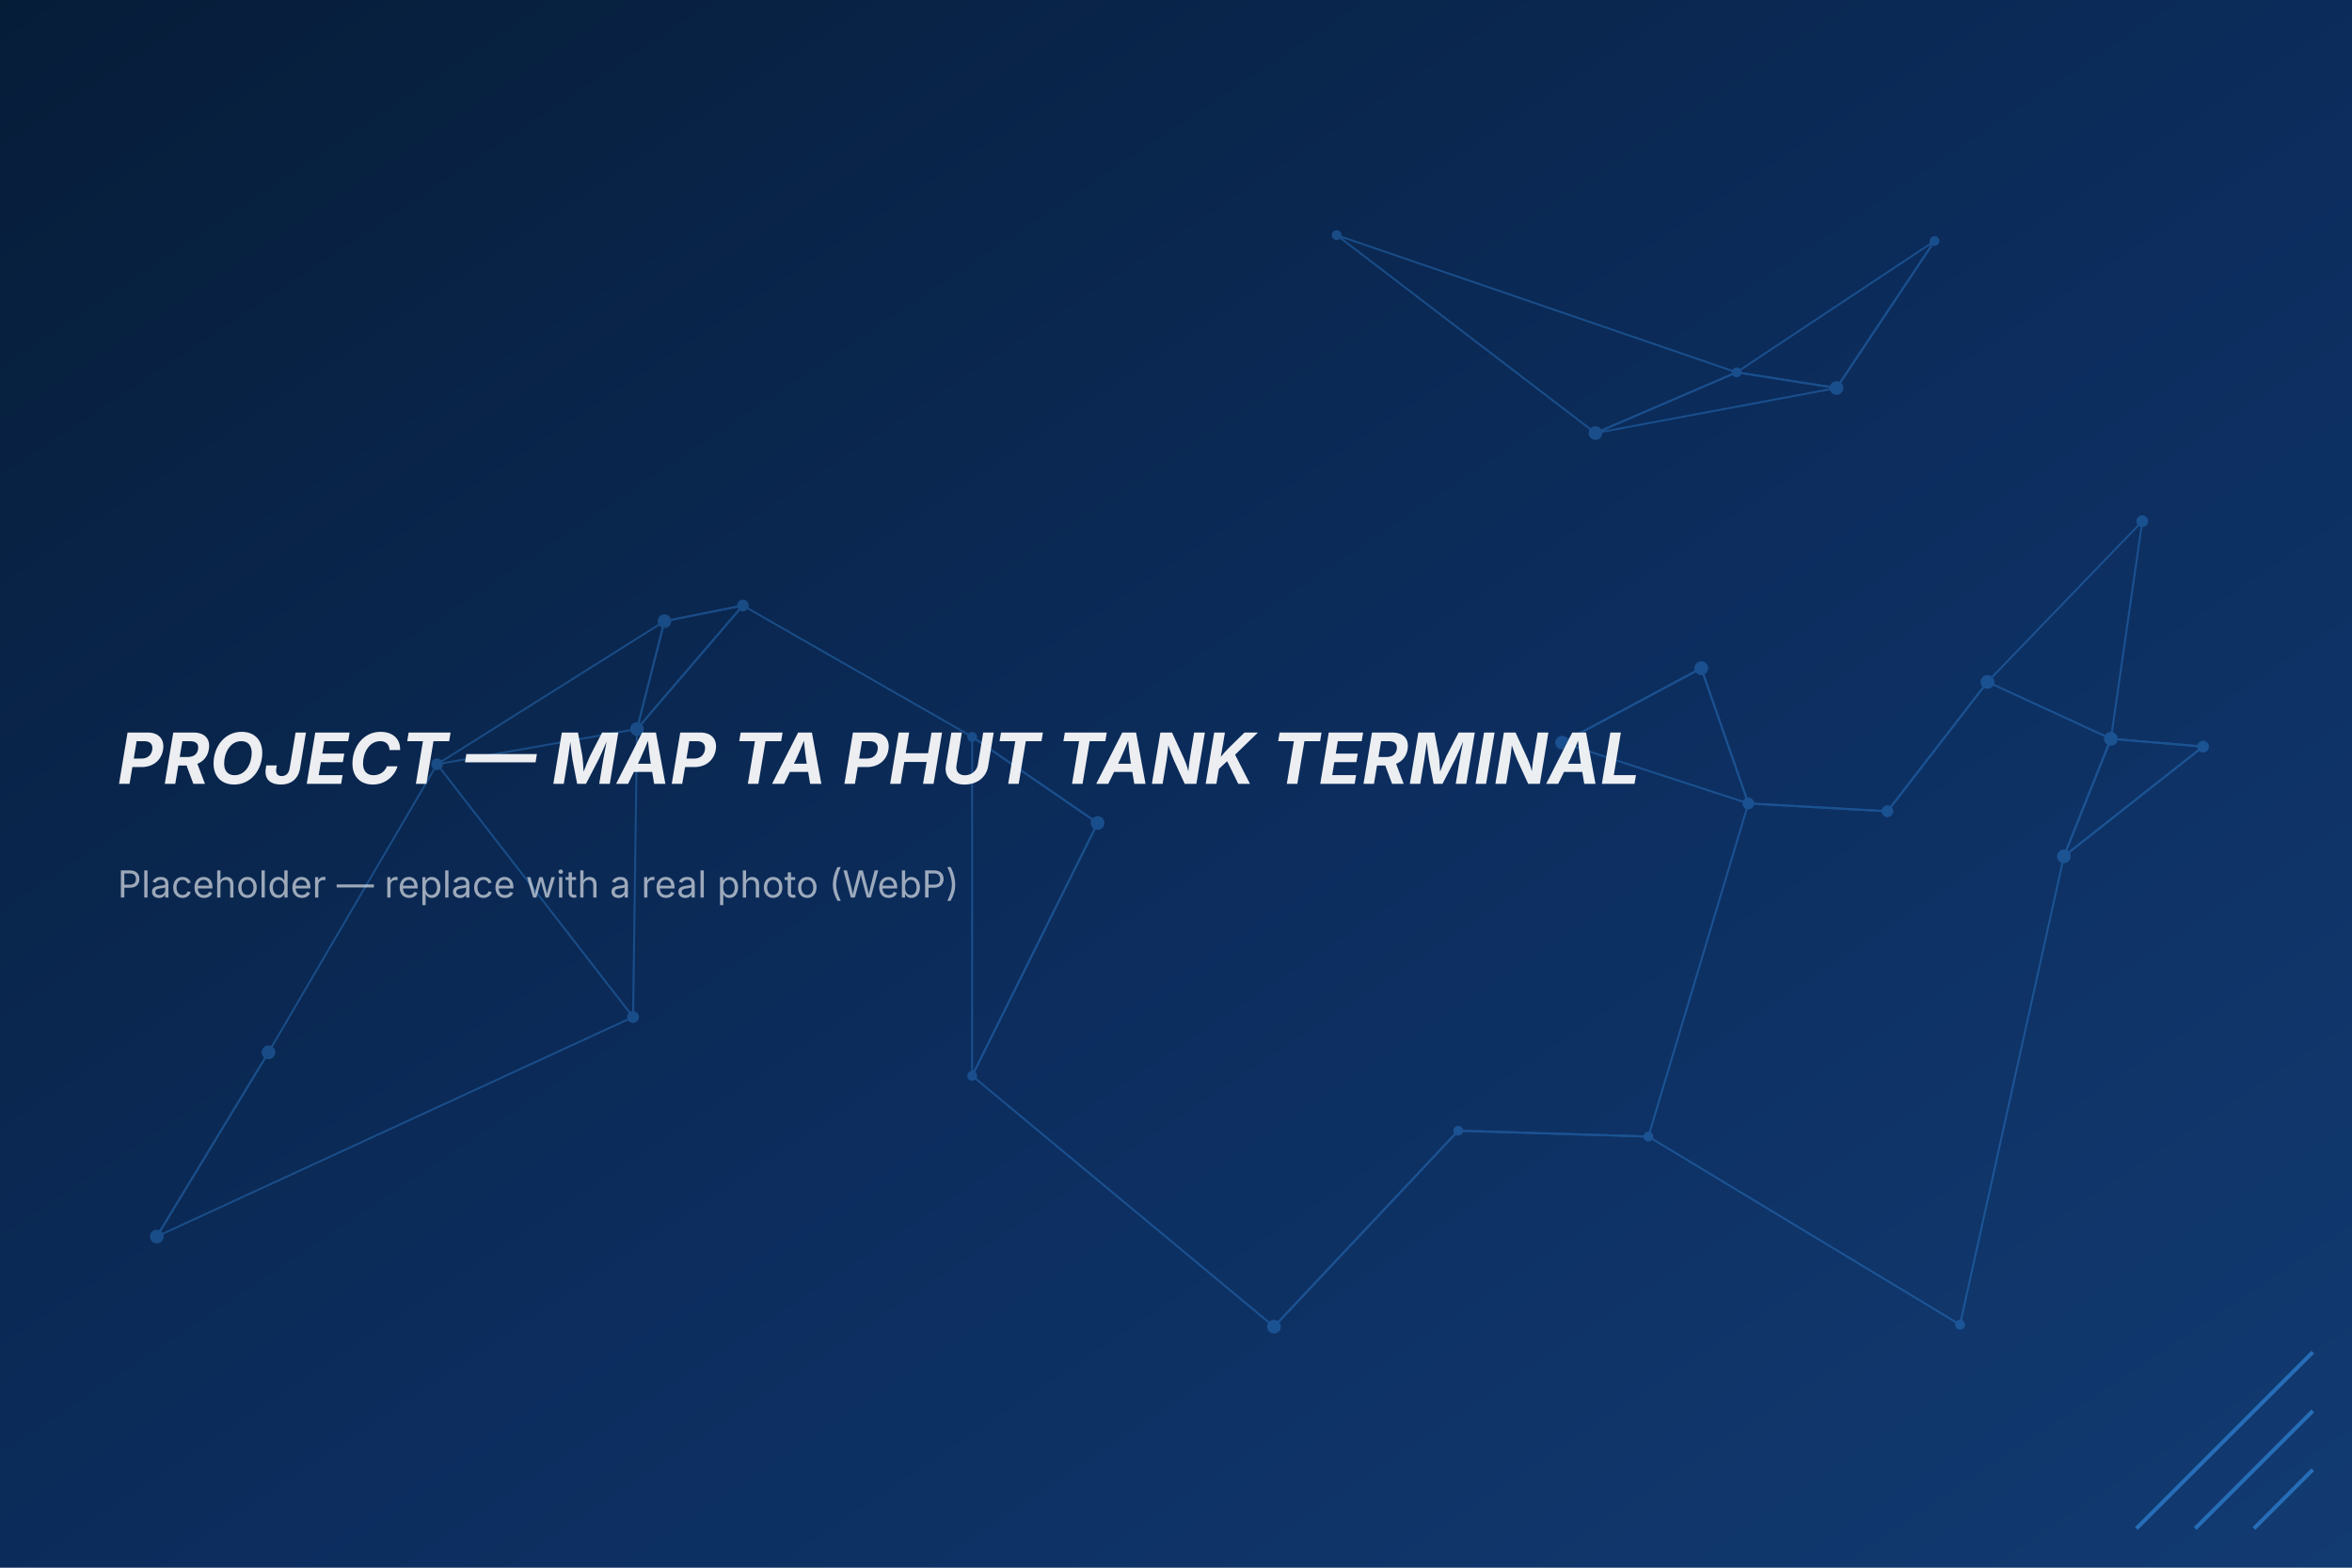
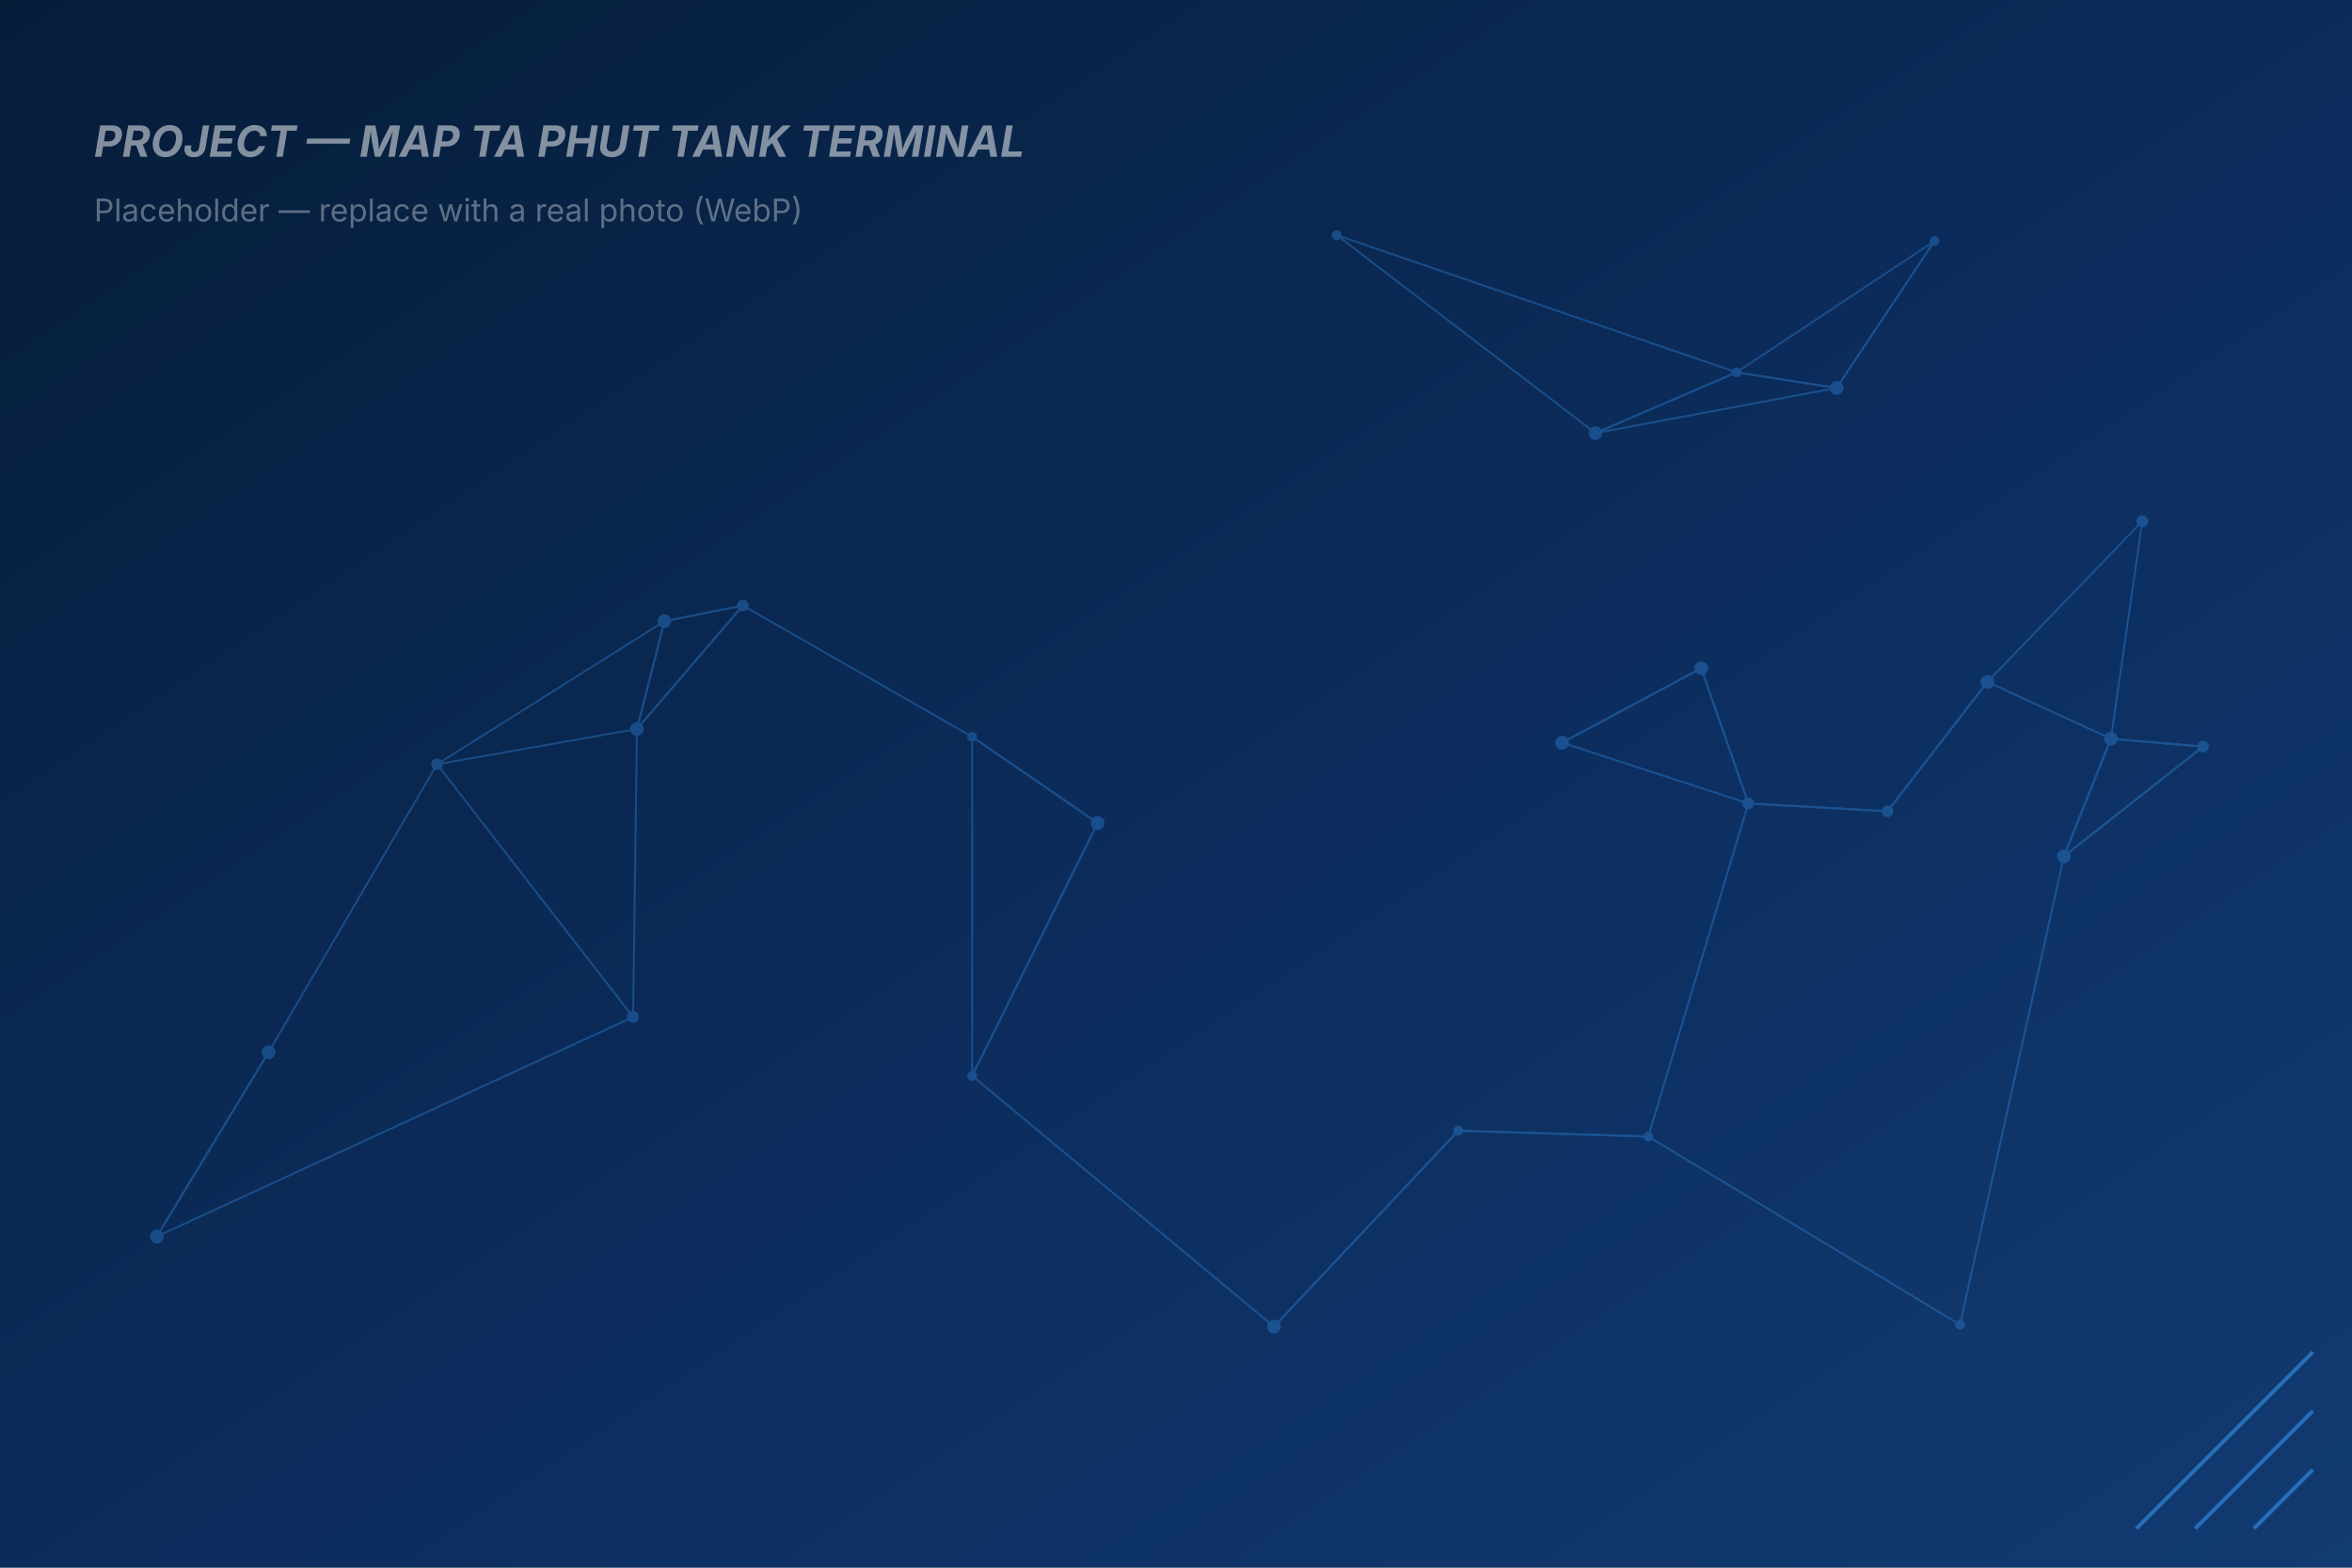
<svg xmlns="http://www.w3.org/2000/svg" width="1200" height="800" viewBox="0 0 1200 800" role="img" aria-label="Project — Map Ta Phut Tank Terminal">
  <defs>
    <linearGradient id="g" x1="0" y1="0" x2="1" y2="1">
      <stop offset="0" stop-color="#061D38" />
      <stop offset=".55" stop-color="#0C2D5E" />
      <stop offset="1" stop-color="#123B72" />
    </linearGradient>
  </defs>
  <rect width="1200" height="800" fill="url(#g)" />
  <g stroke="#358FE8" stroke-width="1" opacity=".35" fill="#358FE8">
    <line x1="797" y1="379" x2="868" y2="341" />
    <line x1="797" y1="379" x2="892" y2="410" />
    <line x1="841" y1="580" x2="744" y2="577" />
    <line x1="841" y1="580" x2="892" y2="410" />
    <line x1="886" y1="190" x2="937" y2="198" />
    <line x1="886" y1="190" x2="814" y2="221" />
    <line x1="339" y1="317" x2="379" y2="309" />
    <line x1="339" y1="317" x2="325" y2="372" />
    <line x1="1000" y1="676" x2="841" y2="580" />
    <line x1="1000" y1="676" x2="1053" y2="437" />
    <line x1="1077" y1="377" x2="1124" y2="381" />
    <line x1="1077" y1="377" x2="1053" y2="437" />
    <line x1="987" y1="123" x2="937" y2="198" />
    <line x1="987" y1="123" x2="886" y2="190" />
    <line x1="814" y1="221" x2="886" y2="190" />
    <line x1="814" y1="221" x2="937" y2="198" />
    <line x1="1053" y1="437" x2="1077" y2="377" />
    <line x1="1053" y1="437" x2="1124" y2="381" />
    <line x1="682" y1="120" x2="814" y2="221" />
    <line x1="682" y1="120" x2="886" y2="190" />
    <line x1="892" y1="410" x2="963" y2="414" />
    <line x1="892" y1="410" x2="868" y2="341" />
    <line x1="137" y1="537" x2="80" y2="631" />
    <line x1="137" y1="537" x2="223" y2="390" />
    <line x1="325" y1="372" x2="339" y2="317" />
    <line x1="325" y1="372" x2="379" y2="309" />
    <line x1="323" y1="519" x2="325" y2="372" />
    <line x1="323" y1="519" x2="223" y2="390" />
    <line x1="1124" y1="381" x2="1077" y2="377" />
    <line x1="1124" y1="381" x2="1053" y2="437" />
    <line x1="1093" y1="266" x2="1077" y2="377" />
    <line x1="1093" y1="266" x2="1014" y2="348" />
    <line x1="937" y1="198" x2="886" y2="190" />
    <line x1="937" y1="198" x2="987" y2="123" />
    <line x1="80" y1="631" x2="137" y2="537" />
    <line x1="80" y1="631" x2="323" y2="519" />
    <line x1="1014" y1="348" x2="1077" y2="377" />
    <line x1="1014" y1="348" x2="963" y2="414" />
    <line x1="744" y1="577" x2="841" y2="580" />
    <line x1="744" y1="577" x2="650" y2="677" />
    <line x1="963" y1="414" x2="892" y2="410" />
    <line x1="963" y1="414" x2="1014" y2="348" />
    <line x1="496" y1="549" x2="560" y2="420" />
    <line x1="496" y1="549" x2="496" y2="376" />
    <line x1="223" y1="390" x2="325" y2="372" />
    <line x1="223" y1="390" x2="339" y2="317" />
    <line x1="560" y1="420" x2="496" y2="376" />
    <line x1="560" y1="420" x2="496" y2="549" />
    <line x1="868" y1="341" x2="892" y2="410" />
    <line x1="868" y1="341" x2="797" y2="379" />
    <line x1="496" y1="376" x2="560" y2="420" />
    <line x1="496" y1="376" x2="379" y2="309" />
    <line x1="650" y1="677" x2="744" y2="577" />
    <line x1="650" y1="677" x2="496" y2="549" />
    <line x1="379" y1="309" x2="339" y2="317" />
    <line x1="379" y1="309" x2="325" y2="372" />
    <circle cx="797" cy="379" r="3" />
    <circle cx="841" cy="580" r="2" />
    <circle cx="886" cy="190" r="2" />
    <circle cx="339" cy="317" r="3" />
    <circle cx="1000" cy="676" r="2" />
    <circle cx="1077" cy="377" r="3" />
    <circle cx="987" cy="123" r="2" />
    <circle cx="814" cy="221" r="3" />
    <circle cx="1053" cy="437" r="3" />
    <circle cx="682" cy="120" r="2" />
    <circle cx="892" cy="410" r="2.5" />
    <circle cx="137" cy="537" r="3" />
    <circle cx="325" cy="372" r="3" />
    <circle cx="323" cy="519" r="2.5" />
    <circle cx="1124" cy="381" r="2.5" />
    <circle cx="1093" cy="266" r="2.5" />
    <circle cx="937" cy="198" r="3" />
    <circle cx="80" cy="631" r="3" />
    <circle cx="1014" cy="348" r="3" />
    <circle cx="744" cy="577" r="2" />
    <circle cx="963" cy="414" r="2.5" />
    <circle cx="496" cy="549" r="2" />
    <circle cx="223" cy="390" r="2.5" />
    <circle cx="560" cy="420" r="3" />
    <circle cx="868" cy="341" r="3" />
    <circle cx="496" cy="376" r="2" />
    <circle cx="650" cy="677" r="3" />
    <circle cx="379" cy="309" r="2.5" />
  </g>
  <g stroke="#358FE8" stroke-width="2" opacity=".6">
    <line x1="1090" y1="780" x2="1180" y2="690" />
    <line x1="1120" y1="780" x2="1180" y2="720" />
    <line x1="1150" y1="780" x2="1180" y2="750" />
  </g>
-   <text x="60" y="400" fill="#FFFFFF" font-family="Kanit, Inter, Arial, sans-serif" font-size="36" font-weight="700" font-style="italic" opacity=".92">PROJECT — MAP TA PHUT TANK TERMINAL</text>
-   <text x="60" y="458" fill="#FFFFFF" font-family="Inter, Arial, sans-serif" font-size="19" opacity=".6">Placeholder — replace with a real photo (WebP)</text>
+   <text x="48" y="80" fill="#FFFFFF" font-family="Kanit, Inter, Arial, sans-serif" font-size="22" font-weight="700" font-style="italic" opacity=".5">PROJECT — MAP TA PHUT TANK TERMINAL</text>
+   <text x="48" y="113" fill="#FFFFFF" font-family="Inter, Arial, sans-serif" font-size="16" opacity=".35">Placeholder — replace with a real photo (WebP)</text>
</svg>
